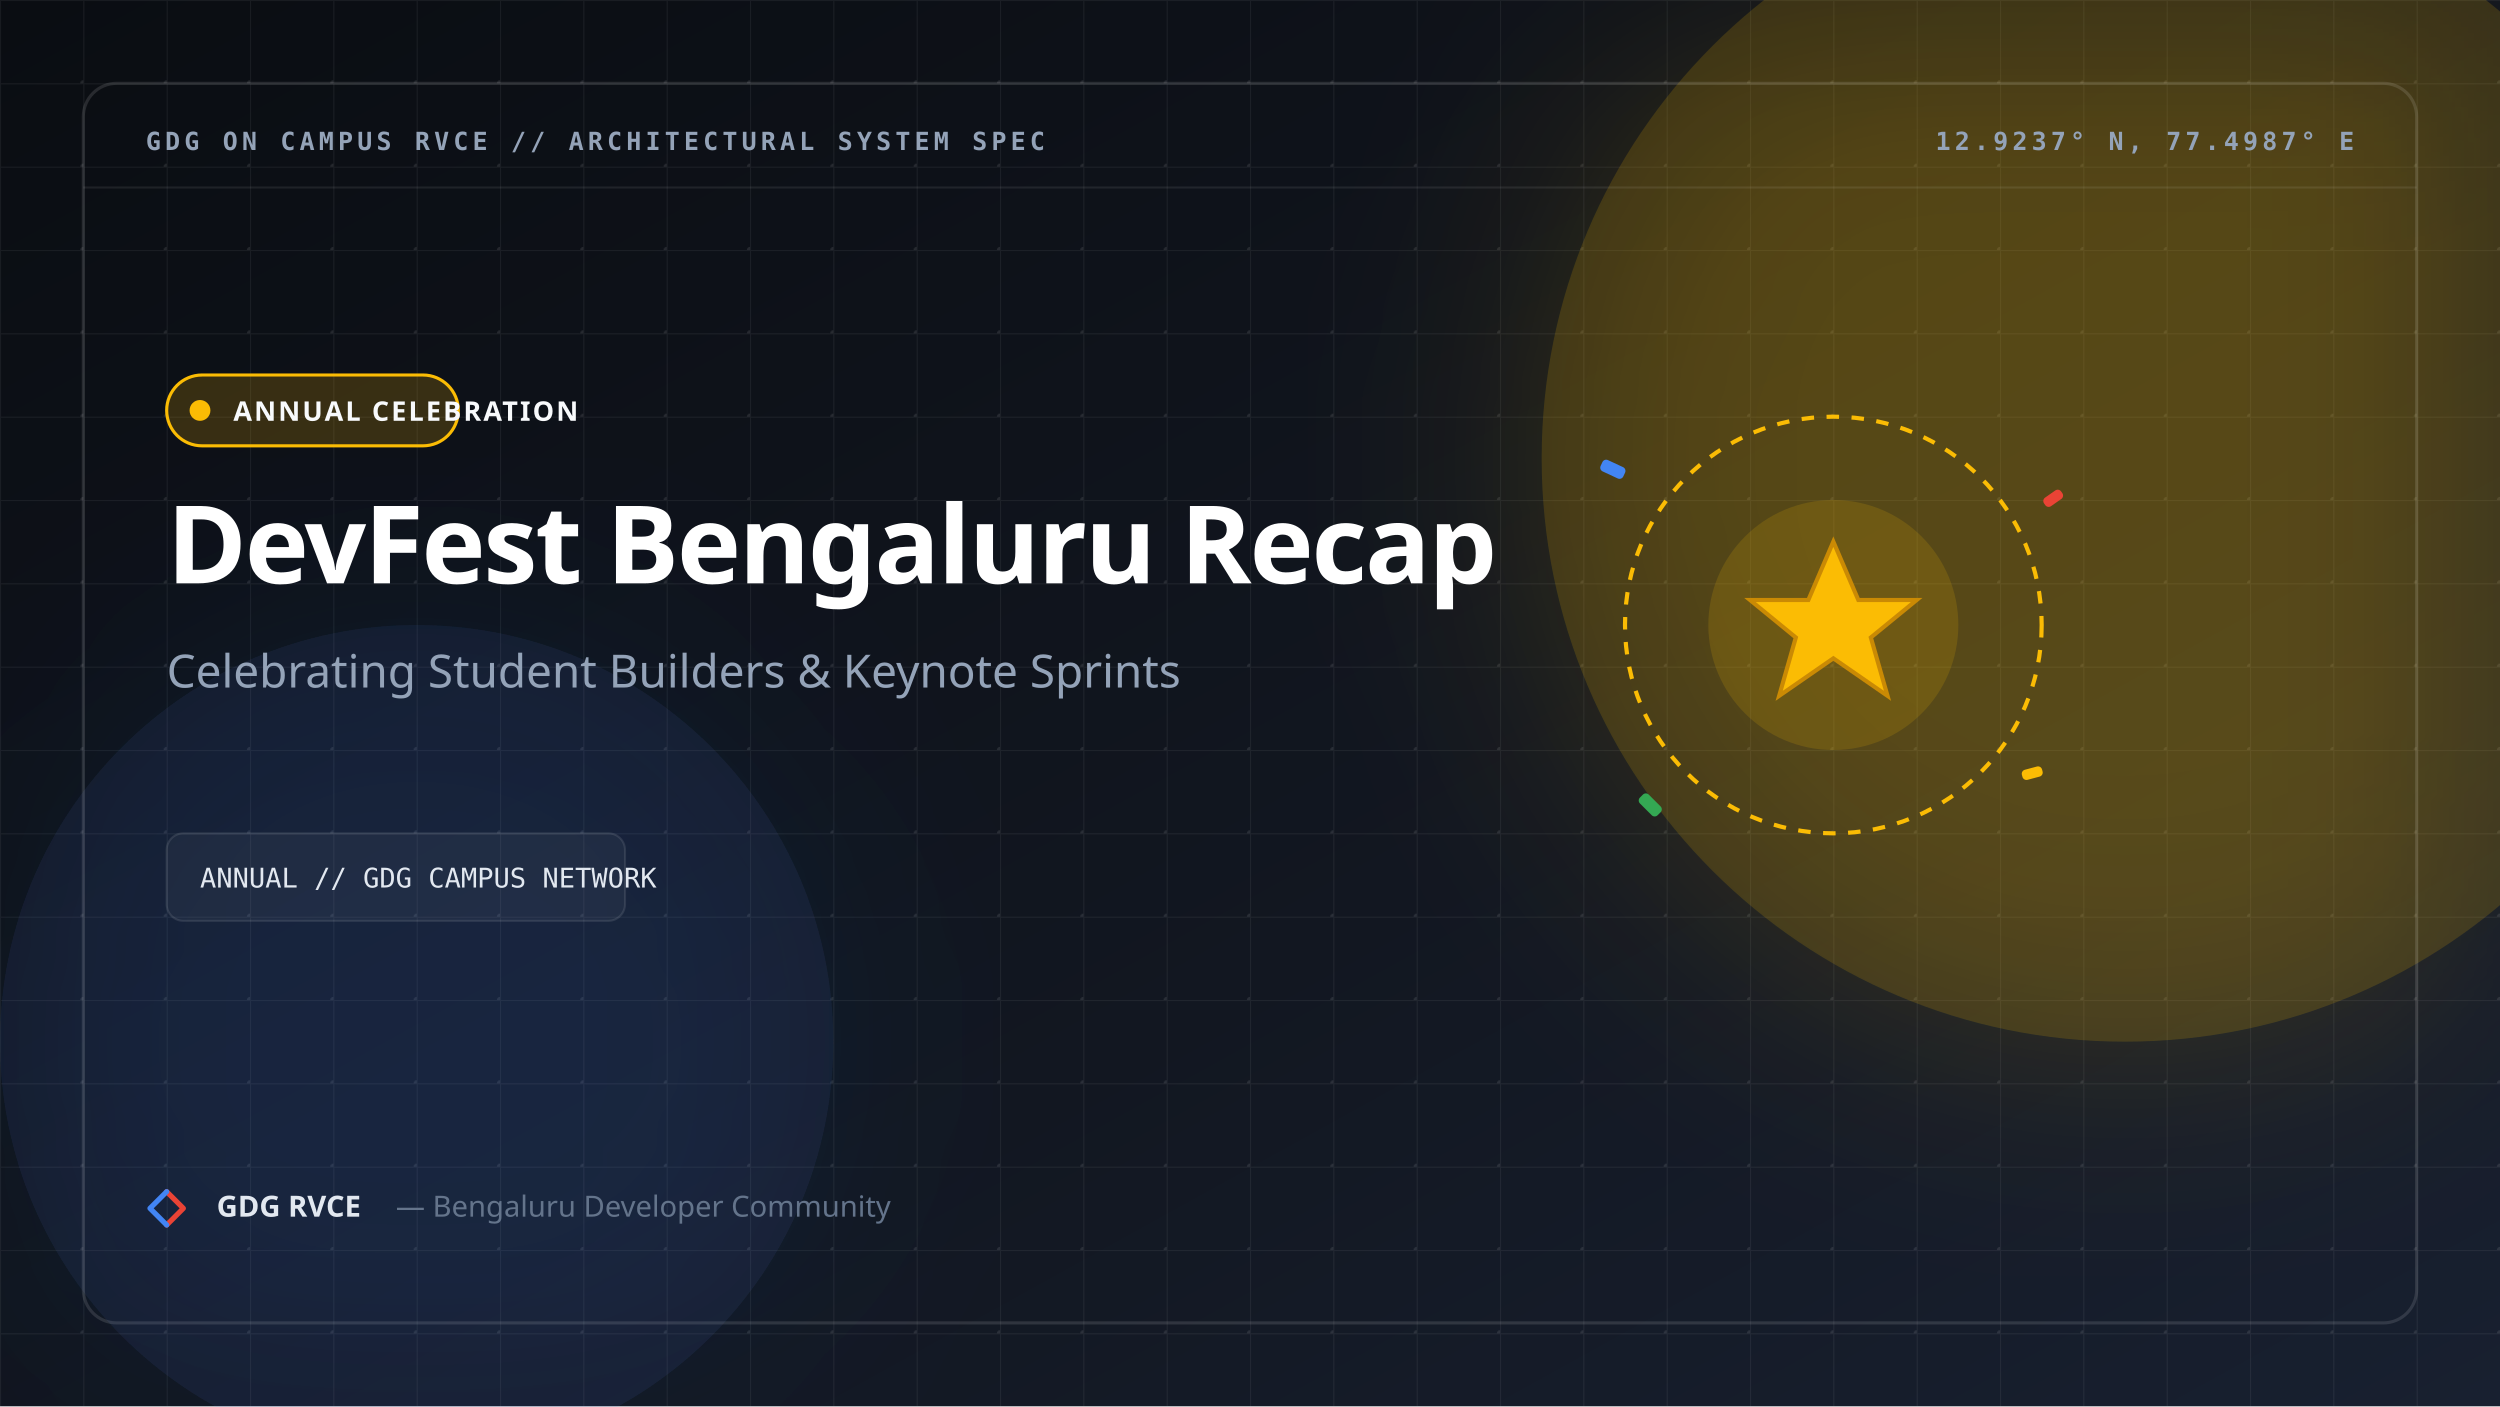
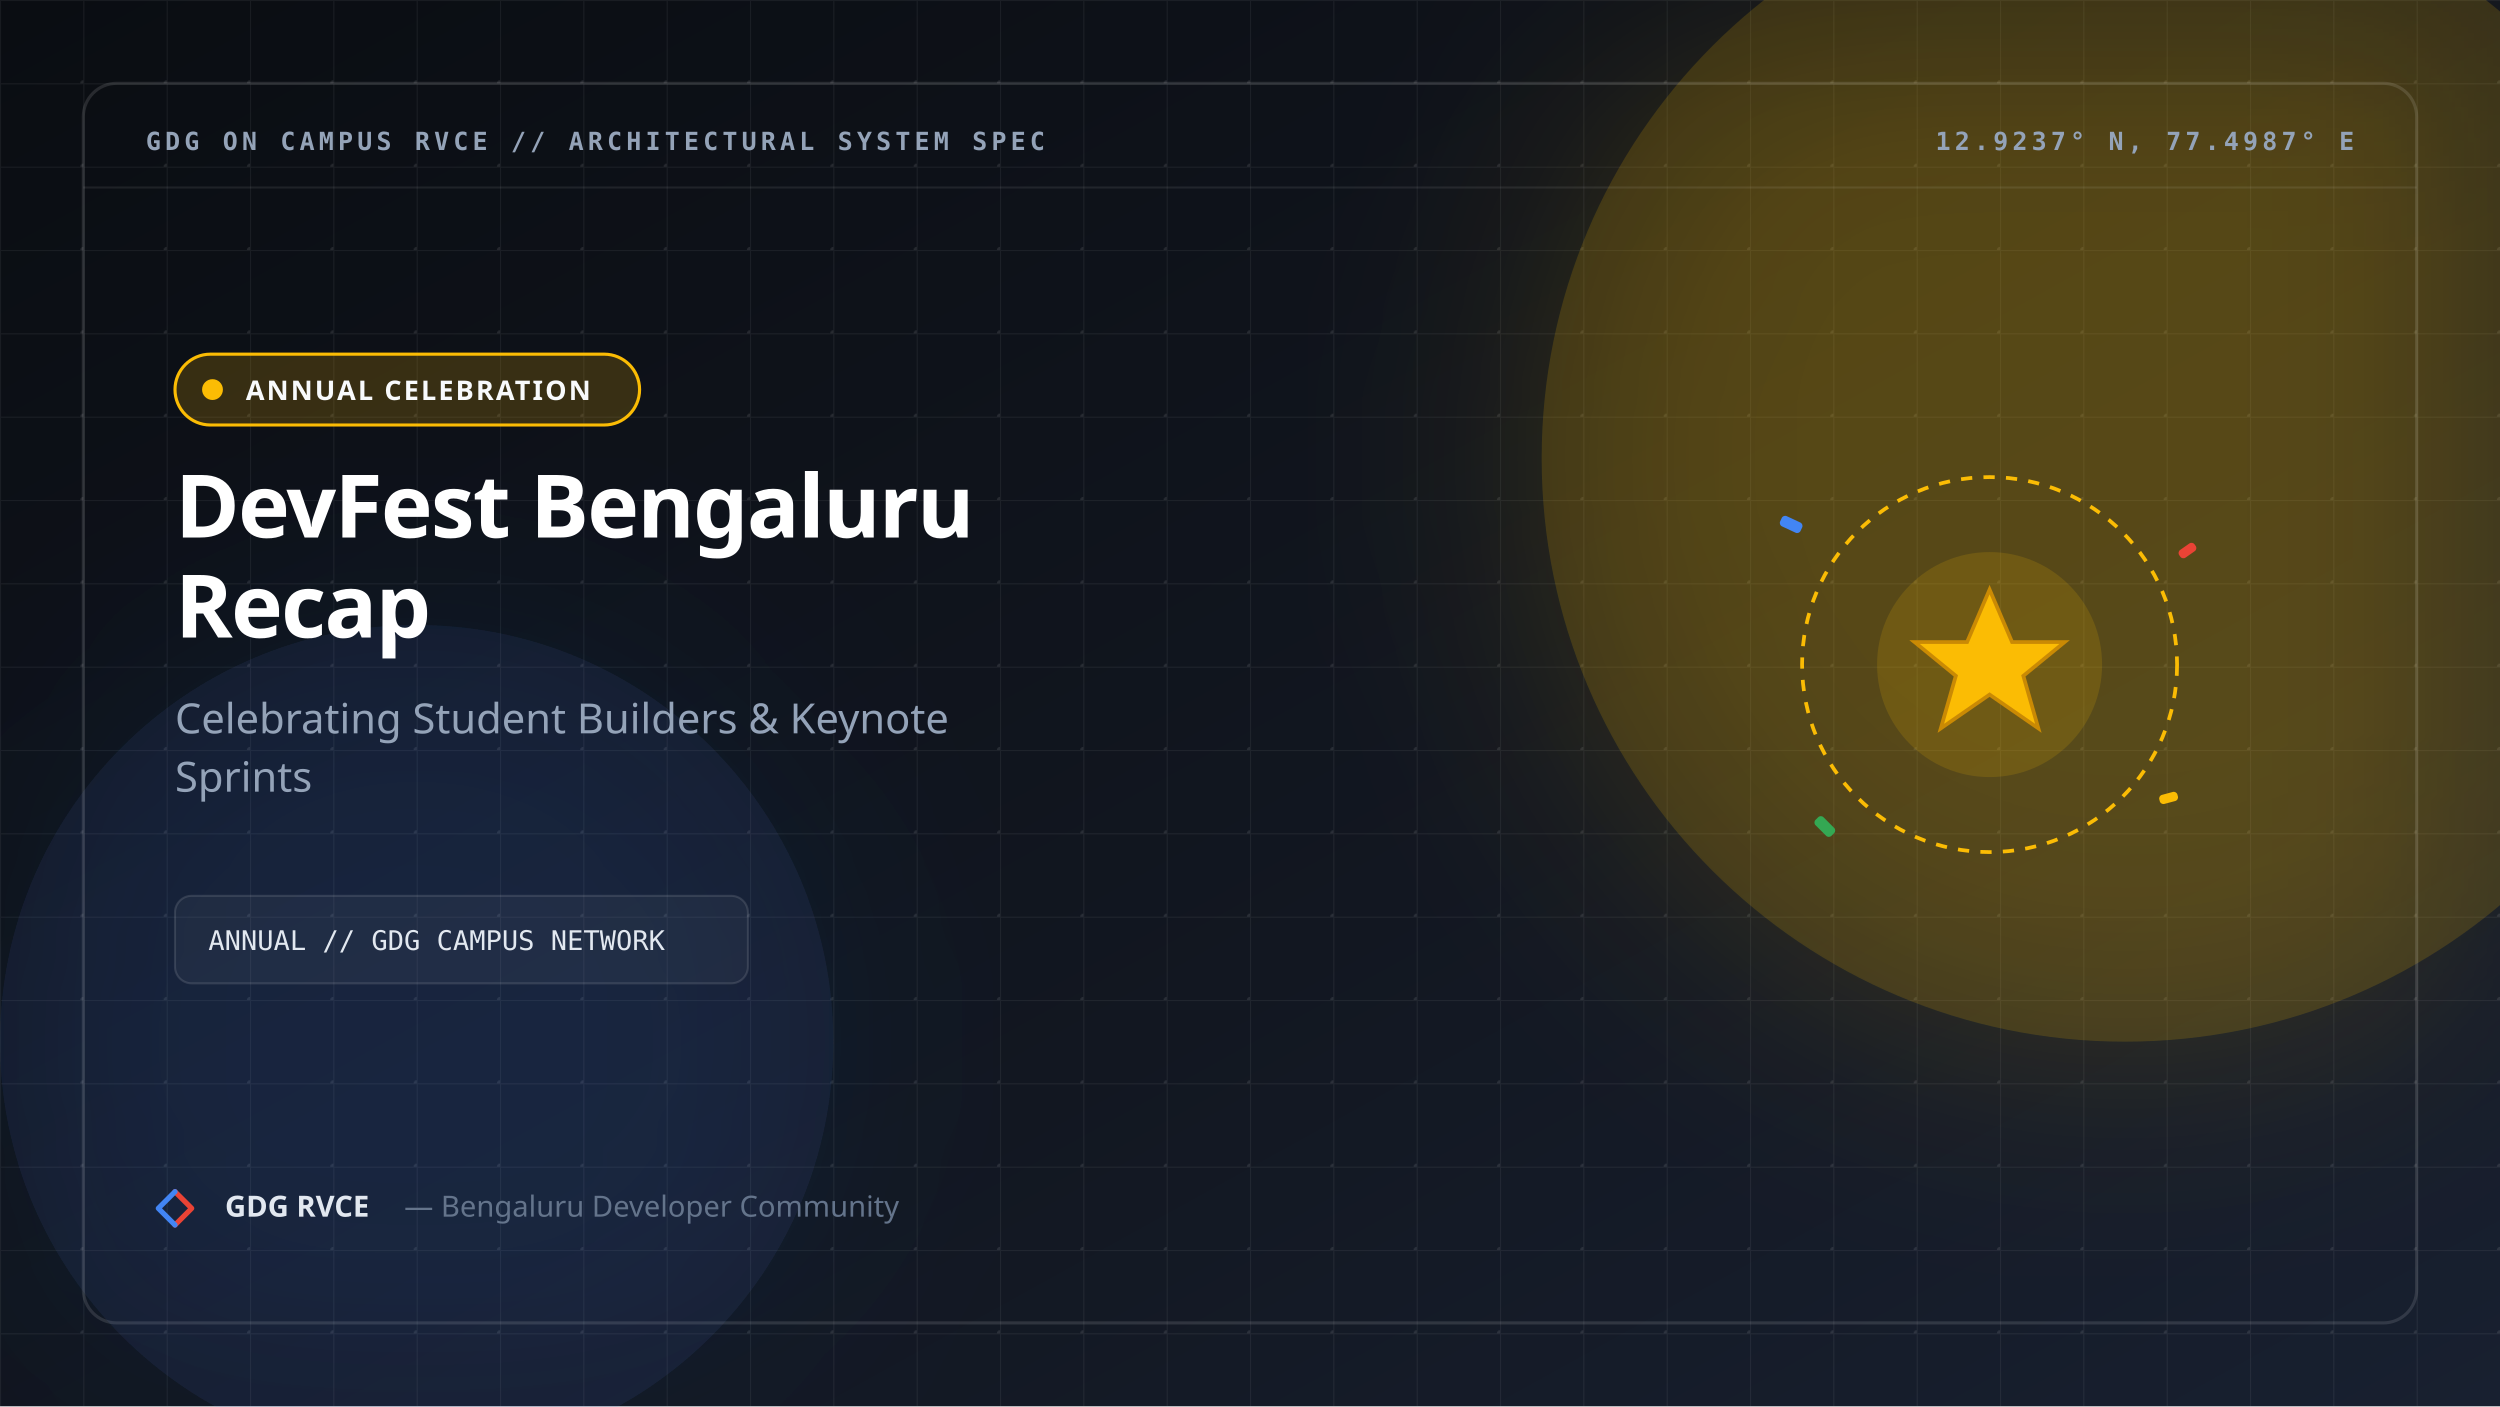
<svg xmlns="http://www.w3.org/2000/svg" viewBox="0 0 1200 675" width="1200px" height="675px" fill="none">
  <defs>
    <linearGradient id="bgGrad" x1="0" y1="0" x2="1" y2="1">
      <stop offset="0%" stop-color="#0A0D12" />
      <stop offset="60%" stop-color="#121721" />
      <stop offset="100%" stop-color="#182030" />
    </linearGradient>
    <linearGradient id="accentGrad" x1="0" y1="0" x2="1" y2="1">
      <stop offset="0%" stop-color="#FBBC04" />
      <stop offset="100%" stop-color="#FFFFFF" stop-opacity="0.8" />
    </linearGradient>
    <filter id="softGlow" x="-20%" y="-20%" width="140%" height="140%">
      <feGaussianBlur stdDeviation="60" result="blur" />
      <feComposite in="SourceGraphic" in2="blur" operator="over" />
    </filter>
    <pattern id="gridPattern" width="40" height="40" patternUnits="userSpaceOnUse">
      <path d="M 40 0 L 0 0 0 40" fill="none" stroke="rgba(255,255,255,0.06)" stroke-width="1" />
      <circle cx="40" cy="40" r="1.5" fill="rgba(255,255,255,0.1)" />
    </pattern>
  </defs>
  <rect width="1200" height="675" fill="url(#bgGrad)" />
  <rect width="1200" height="675" fill="url(#gridPattern)" />
  <circle cx="1020" cy="220" r="280" fill="#FBBC04" fill-opacity="0.16" filter="url(#softGlow)" />
  <circle cx="200" cy="500" r="200" fill="#4285F4" fill-opacity="0.08" filter="url(#softGlow)" />
  <rect x="40" y="40" width="1120" height="595" rx="16" fill="none" stroke="rgba(255,255,255,0.12)" stroke-width="1.5" />
  <line x1="40" y1="90" x2="1160" y2="90" stroke="rgba(255,255,255,0.08)" stroke-width="1" />
  <text x="70" y="72" font-family="monospace" font-size="12" font-weight="600" fill="#94A3B8" letter-spacing="2">GDG ON CAMPUS RVCE // ARCHITECTURAL SYSTEM SPEC</text>
  <text x="1130" y="72" font-family="monospace" font-size="12" font-weight="600" fill="#94A3B8" text-anchor="end" letter-spacing="2">12.9237° N, 77.4987° E</text>
-   <g transform="translate(80, 180)">
-     <rect x="0" y="0" width="140" height="34" rx="17" fill="#FBBC04" fill-opacity="0.18" stroke="#FBBC04" stroke-width="1.5" />
-     <circle cx="16" cy="17" r="5" fill="#FBBC04" />
-     <text x="32" y="22" font-family="sans-serif" font-size="13" font-weight="bold" fill="#F8FAFC" letter-spacing="1">ANNUAL CELEBRATION</text>
-     <text x="0" y="100" font-family="sans-serif" font-size="52" font-weight="800" fill="#FFFFFF" letter-spacing="-1">DevFest Bengaluru Recap</text>
-     <text x="0" y="150" font-family="sans-serif" font-size="22" font-weight="500" fill="#94A3B8">Celebrating Student Builders &amp; Keynote Sprints</text>
-     <g transform="translate(0, 220)">
-       <rect x="0" y="0" width="220" height="42" rx="8" fill="rgba(255,255,255,0.04)" stroke="rgba(255,255,255,0.1)" stroke-width="1" />
+   <g transform="translate(84, 170)">
+     <rect x="0" y="0" width="223" height="34" rx="17" fill="#FBBC04" fill-opacity="0.18" stroke="#FBBC04" stroke-width="1.5" />
+     <circle cx="18" cy="17" r="5" fill="#FBBC04" />
+     <text x="34" y="22" font-family="sans-serif" font-size="13" font-weight="bold" fill="#F8FAFC" letter-spacing="1">ANNUAL CELEBRATION</text>
+     <text x="0" y="88" font-family="sans-serif" font-size="42" font-weight="800" fill="#FFFFFF" letter-spacing="-0.8">
+       <tspan x="0" dy="0">DevFest Bengaluru</tspan>
+       <tspan x="0" dy="48">Recap</tspan>
+     </text>
+     <text x="0" y="182" font-family="sans-serif" font-size="20" font-weight="500" fill="#94A3B8">
+       <tspan x="0" dy="0">Celebrating Student Builders &amp; Keynote</tspan>
+       <tspan x="0" dy="28">Sprints</tspan>
+     </text>
+     <g transform="translate(0, 260)">
+       <rect x="0" y="0" width="275" height="42" rx="8" fill="rgba(255,255,255,0.04)" stroke="rgba(255,255,255,0.12)" stroke-width="1" />
      <text x="16" y="26" font-family="monospace" font-size="13" fill="#E2E8F0">ANNUAL // GDG CAMPUS NETWORK</text>
    </g>
  </g>
-   <g transform="translate(680, 140)">
+   <g transform="translate(775, 175) scale(0.90)">
    <circle cx="200" cy="160" r="100" fill="none" stroke="#FBBC04" stroke-width="2" stroke-dasharray="6 6" />
    <circle cx="200" cy="160" r="60" fill="rgba(251,188,4,0.15)" />
    <polygon points="200,120 212,148 240,148 218,166 226,194 200,176 174,194 182,166 160,148 188,148" fill="#FBBC04" stroke="#CA8A04" stroke-width="2" />
    <rect x="90" y="80" width="12" height="6" rx="2" fill="#4285F4" transform="rotate(25 90 80)" />
    <rect x="300" y="100" width="10" height="5" rx="2" fill="#EA4335" transform="rotate(-35 300 100)" />
    <rect x="110" y="240" width="12" height="6" rx="2" fill="#34A853" transform="rotate(45 110 240)" />
    <rect x="290" y="230" width="10" height="5" rx="2" fill="#FBBC04" transform="rotate(-15 290 230)" />
  </g>
-   <g transform="translate(80, 580)">
+   <g transform="translate(84, 580)">
    <path d="M0 8L8 0L0 -8" stroke="#EA4335" stroke-width="2.5" stroke-linecap="round" stroke-linejoin="round" />
    <path d="M0 -8L-8 0L0 8" stroke="#4285F4" stroke-width="2.5" stroke-linecap="round" stroke-linejoin="round" />
    <text x="24" y="4" font-family="sans-serif" font-size="14" font-weight="700" fill="#E2E8F0">GDG RVCE</text>
    <text x="110" y="4" font-family="sans-serif" font-size="14" fill="#64748B">— Bengaluru Developer Community</text>
  </g>
</svg>
